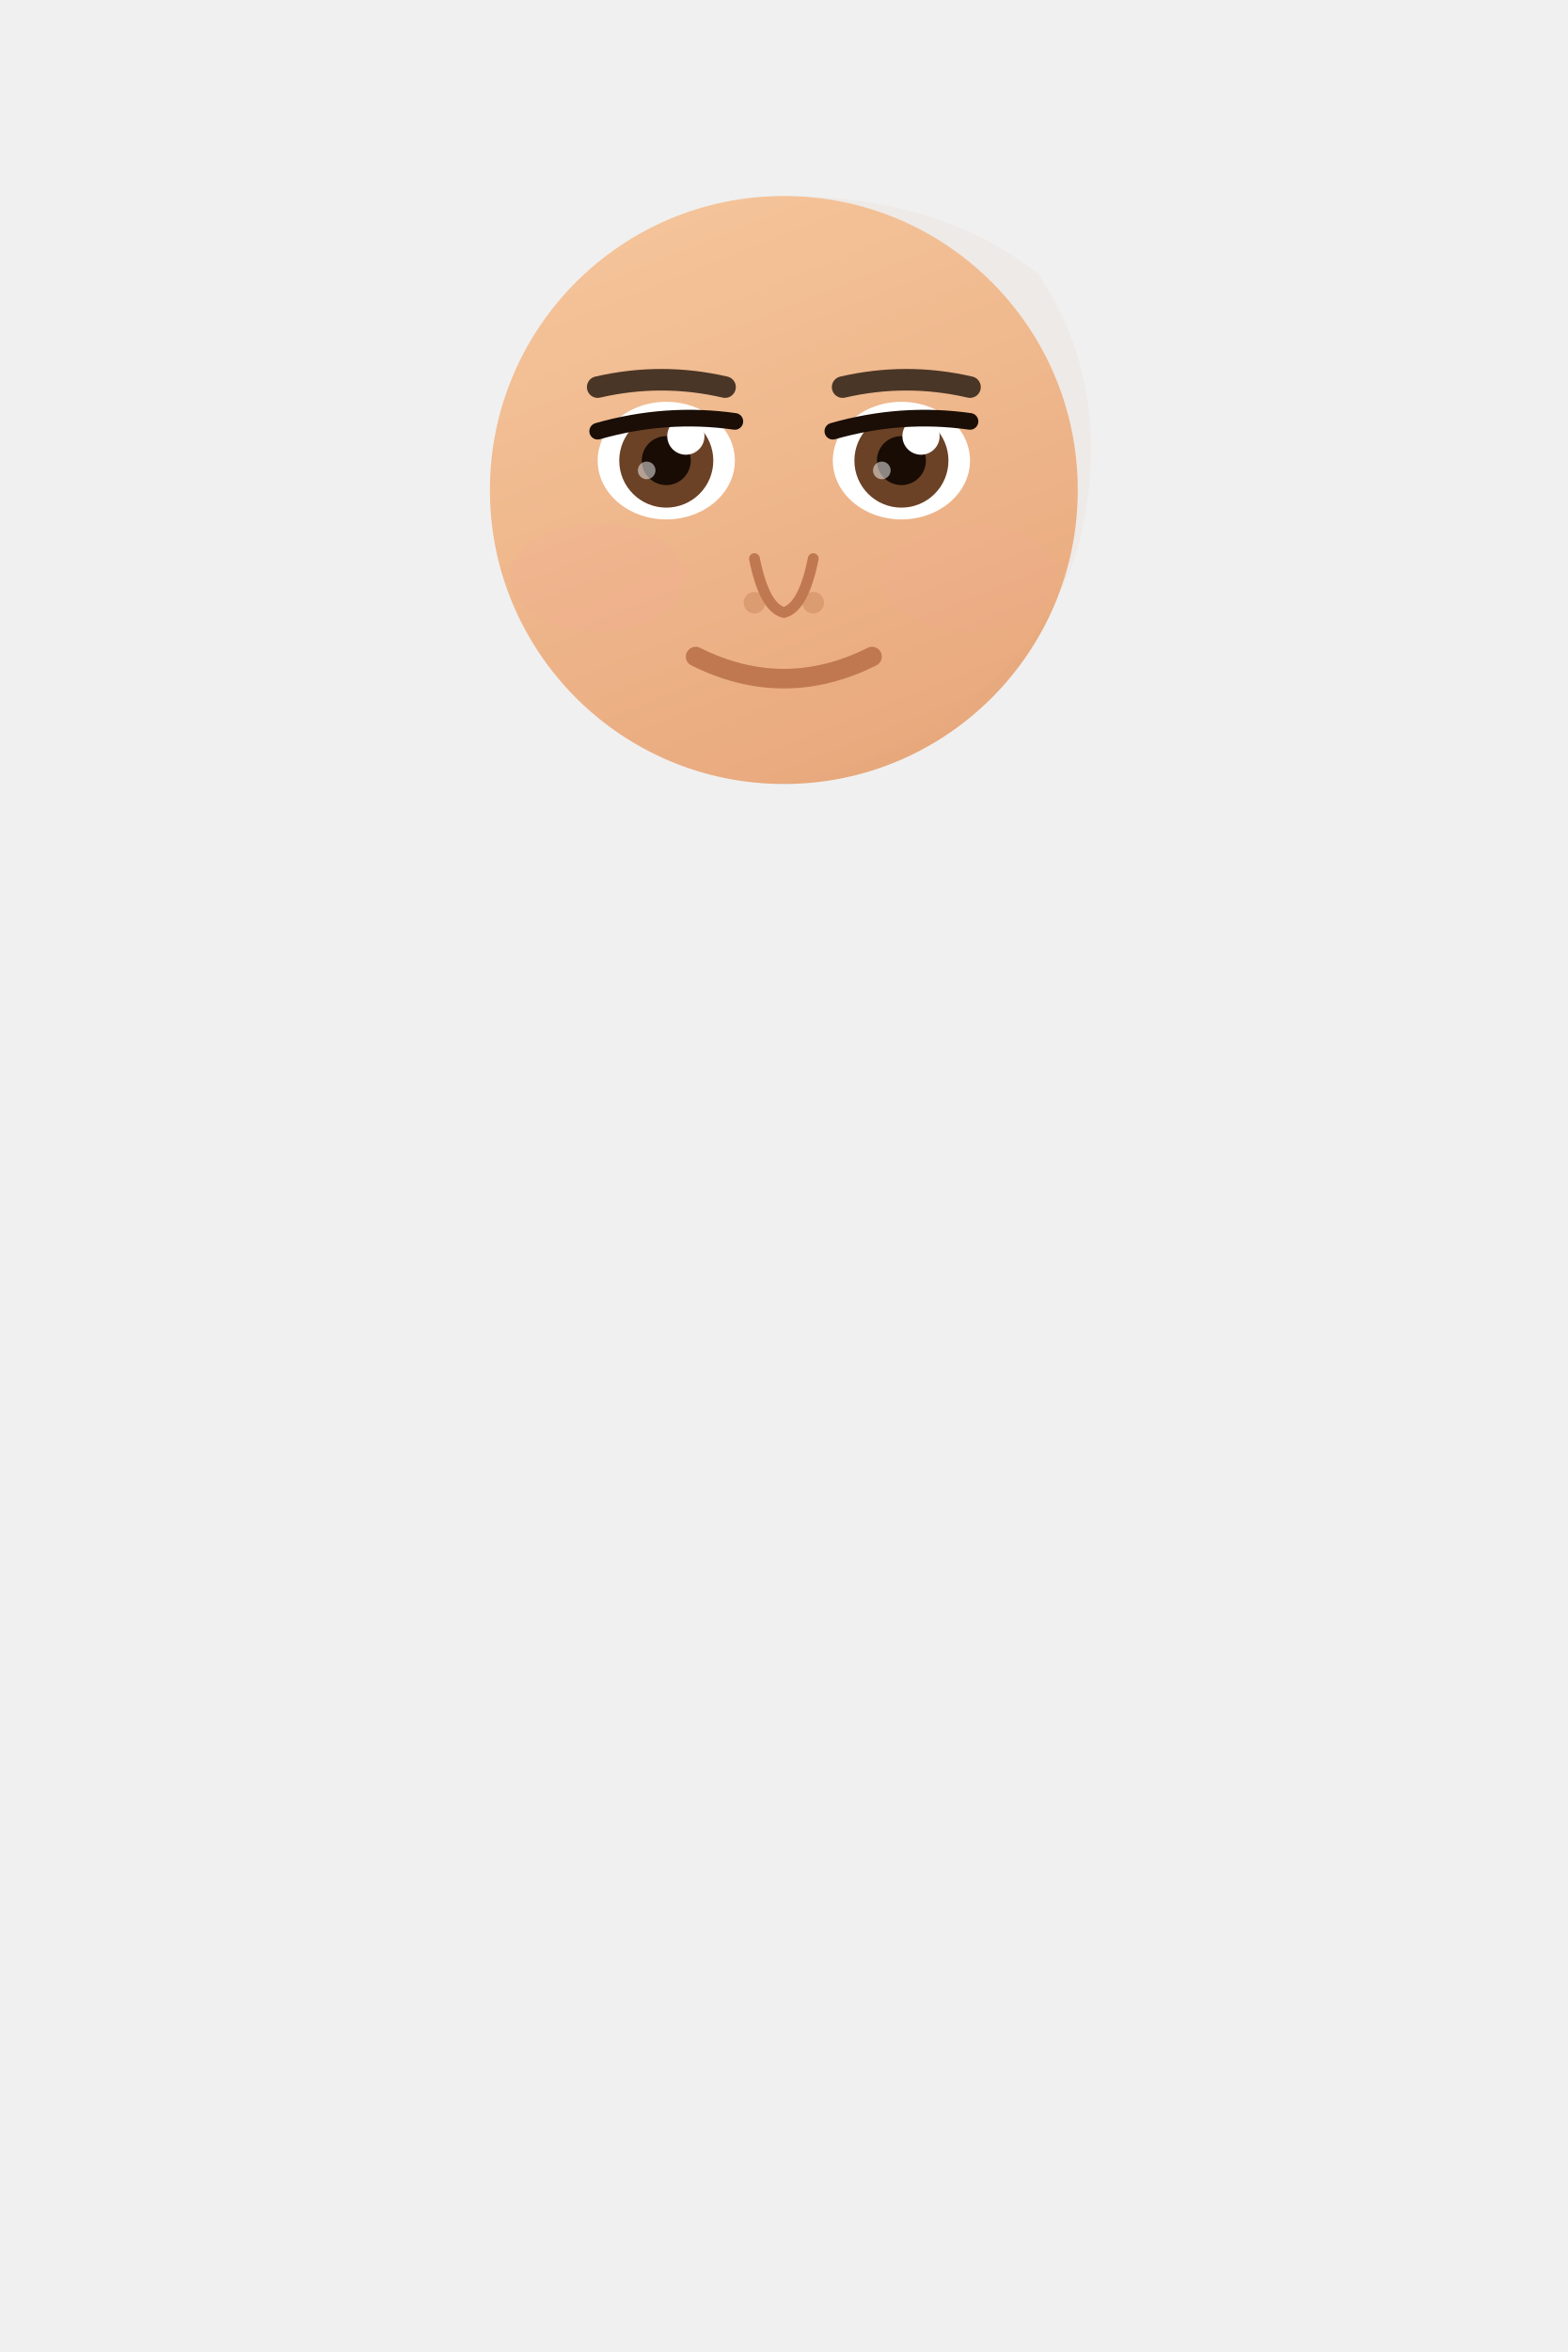
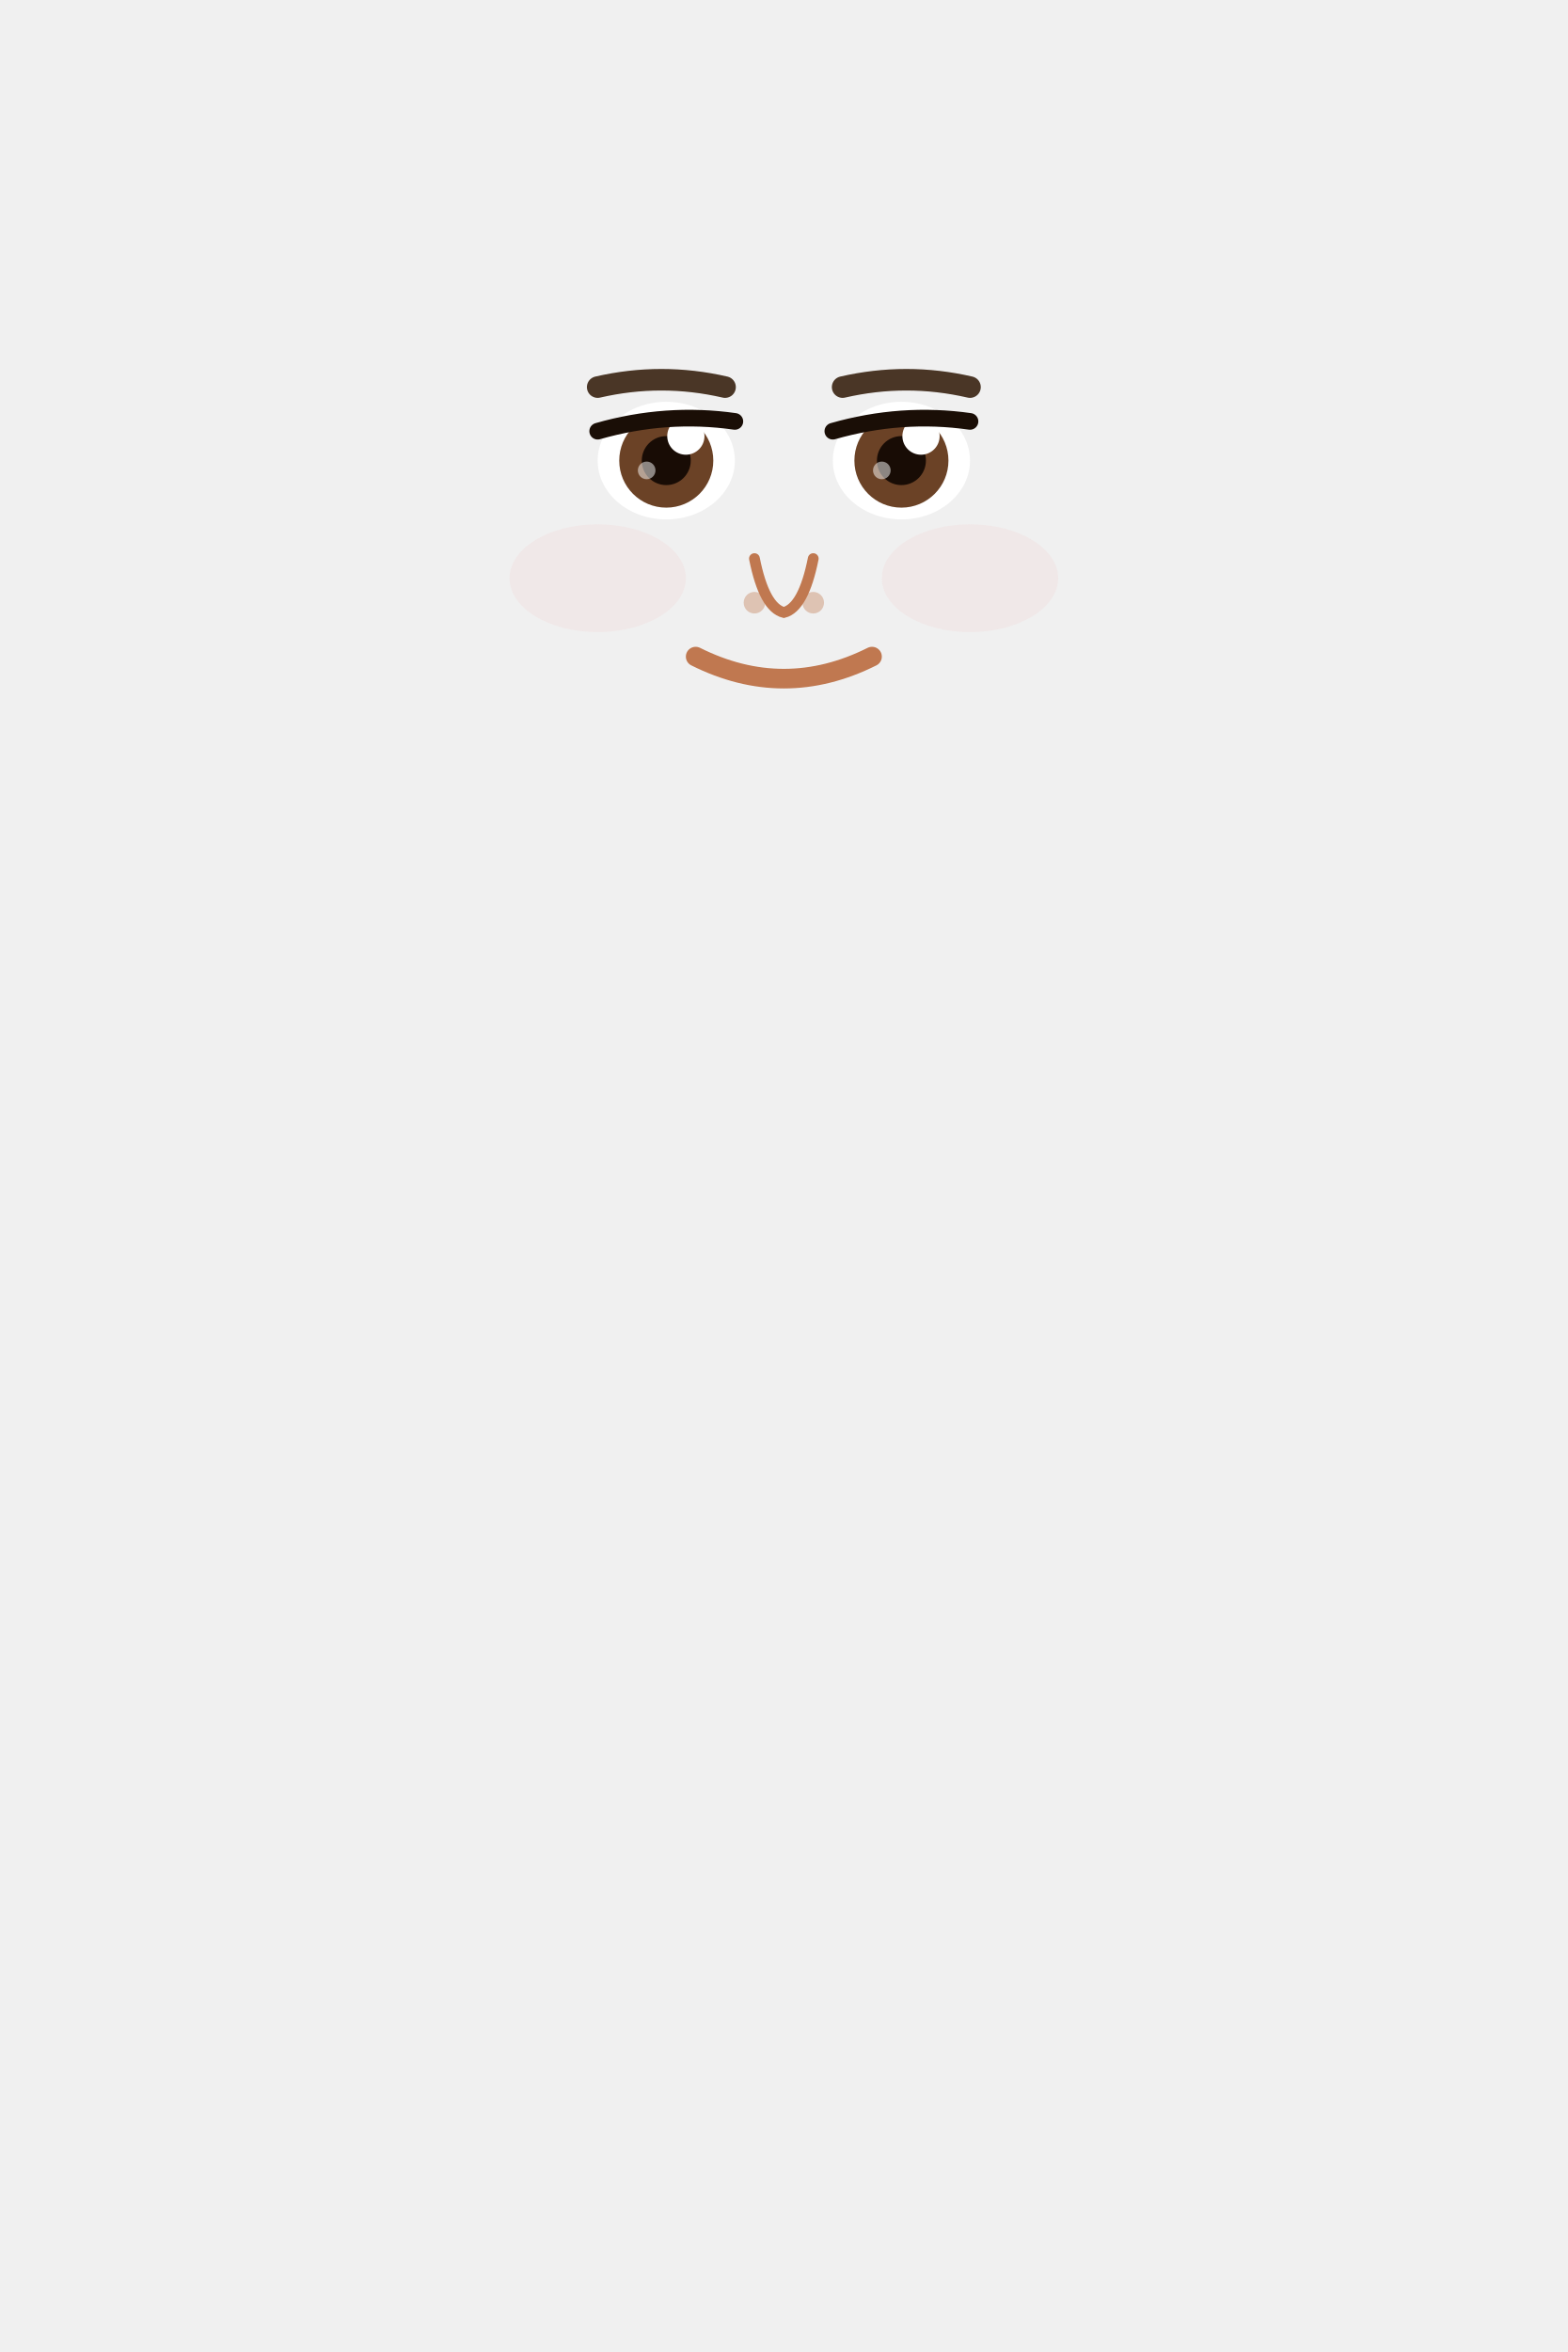
<svg xmlns="http://www.w3.org/2000/svg" viewBox="0 0 160 240">
-   <defs>
-     <linearGradient id="ex-sk" x1="0.3" y1="0" x2="0.7" y2="1">
-       <stop offset="0%" stop-color="#F5C49A" />
-       <stop offset="100%" stop-color="#E8A87C" />
-     </linearGradient>
-   </defs>
-   <circle cx="80" cy="50" r="30" fill="url(#ex-sk)" />
-   <path d="M 80 20 A 30 30 0 0 1 80 80 Q 104 74 110 56 Q 114 40 106 28 Q 96 20 80 20 Z" fill="#d4956a" opacity="0.07" />
  <path d="M 61 39.5 Q 67.5 38 74 39.5" fill="none" stroke="#4a3626" stroke-width="2.2" stroke-linecap="round" />
  <path d="M 86 39.5 Q 92.5 38 99 39.5" fill="none" stroke="#4a3626" stroke-width="2.2" stroke-linecap="round" />
  <ellipse cx="68" cy="47" rx="7" ry="6" fill="white" />
  <ellipse cx="92" cy="47" rx="7" ry="6" fill="white" />
  <circle cx="68" cy="47" r="4.8" fill="#6B4226" />
  <circle cx="92" cy="47" r="4.8" fill="#6B4226" />
  <circle cx="68" cy="47" r="2.5" fill="#180c05" />
  <circle cx="92" cy="47" r="2.5" fill="#180c05" />
  <circle cx="70" cy="44.5" r="1.9" fill="white" />
  <circle cx="94" cy="44.5" r="1.9" fill="white" />
  <circle cx="66" cy="48" r="0.9" fill="white" opacity="0.5" />
  <circle cx="90" cy="48" r="0.9" fill="white" opacity="0.5" />
  <path d="M 61 44 Q 68 42 75 43" fill="none" stroke="#1a0e06" stroke-width="1.7" stroke-linecap="round" />
  <path d="M 85 44 Q 92 42 99 43" fill="none" stroke="#1a0e06" stroke-width="1.7" stroke-linecap="round" />
  <path d="M 77 57 Q 78 62 80 62.5 Q 82 62 83 57" fill="none" stroke="#c07850" stroke-width="1.1" stroke-linecap="round" />
  <circle cx="77" cy="61.5" r="1.1" fill="#c07850" opacity="0.38" />
  <circle cx="83" cy="61.5" r="1.1" fill="#c07850" opacity="0.38" />
  <path d="M 71 67 Q 80 71.5 89 67" stroke="#c07850" stroke-width="2" fill="none" stroke-linecap="round" />
  <ellipse cx="61" cy="59" rx="9" ry="5.5" fill="#F4A0A0" opacity="0.10" />
  <ellipse cx="99" cy="59" rx="9" ry="5.5" fill="#F4A0A0" opacity="0.10" />
</svg>
